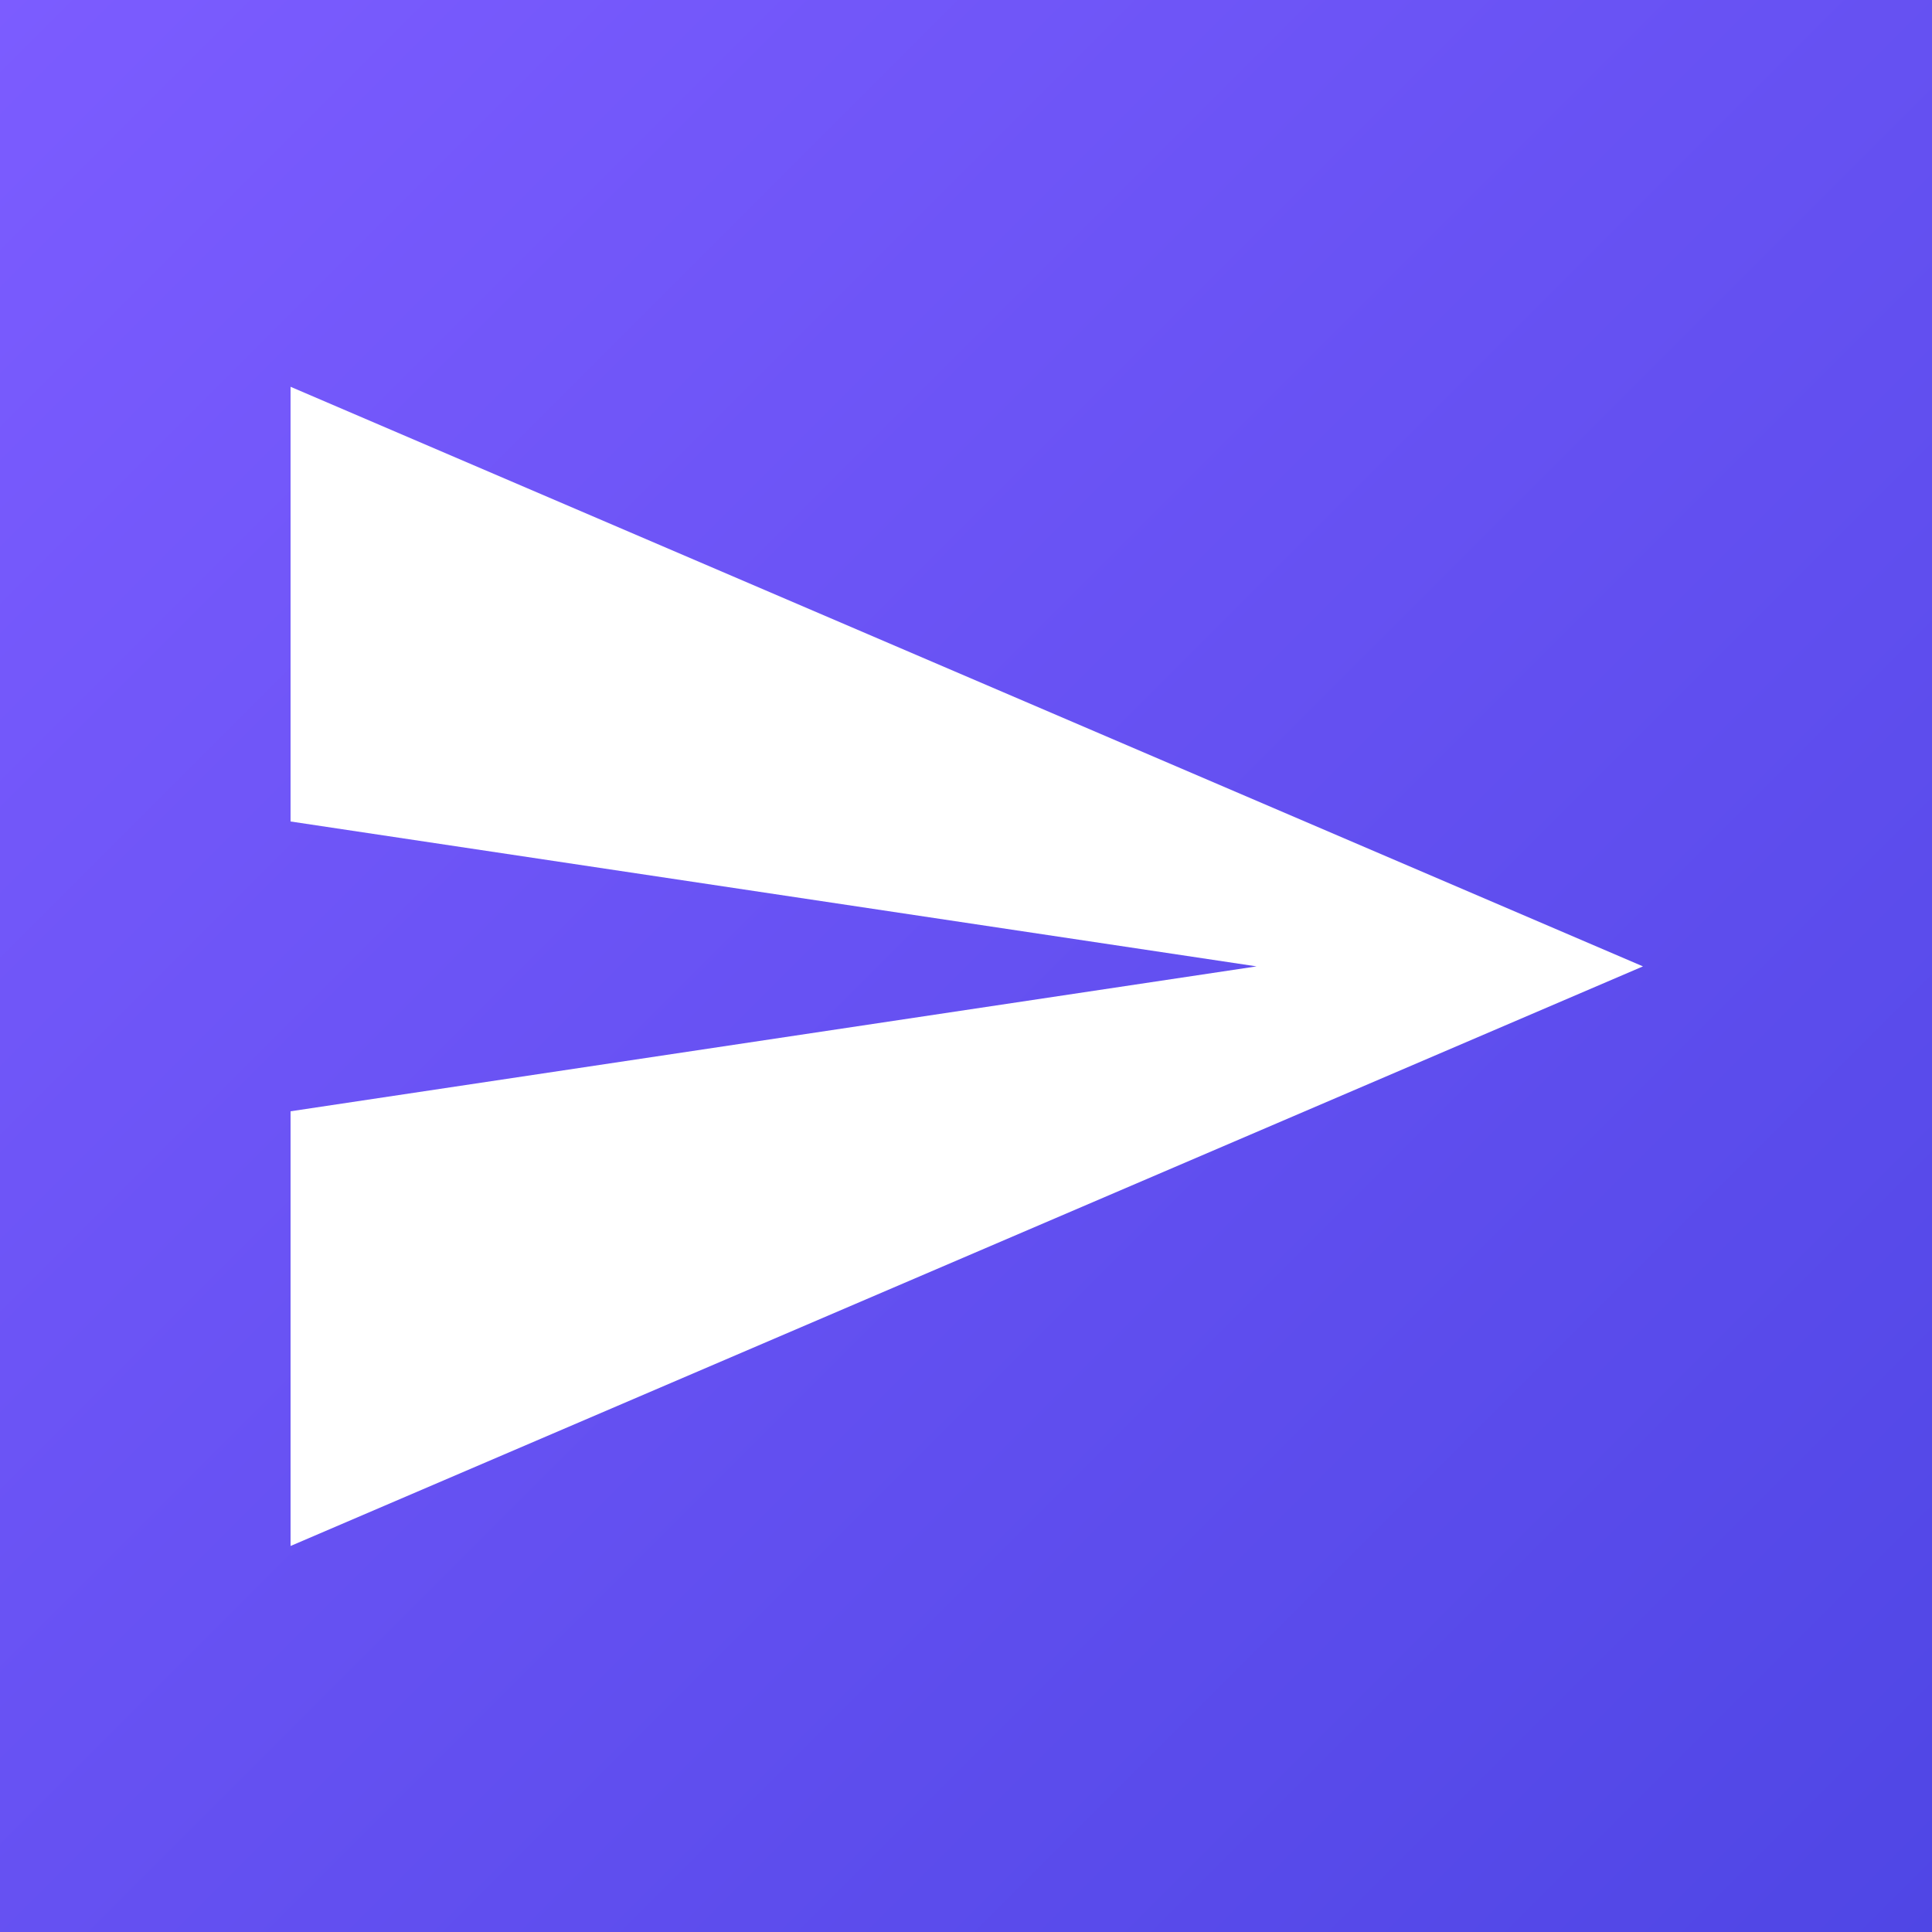
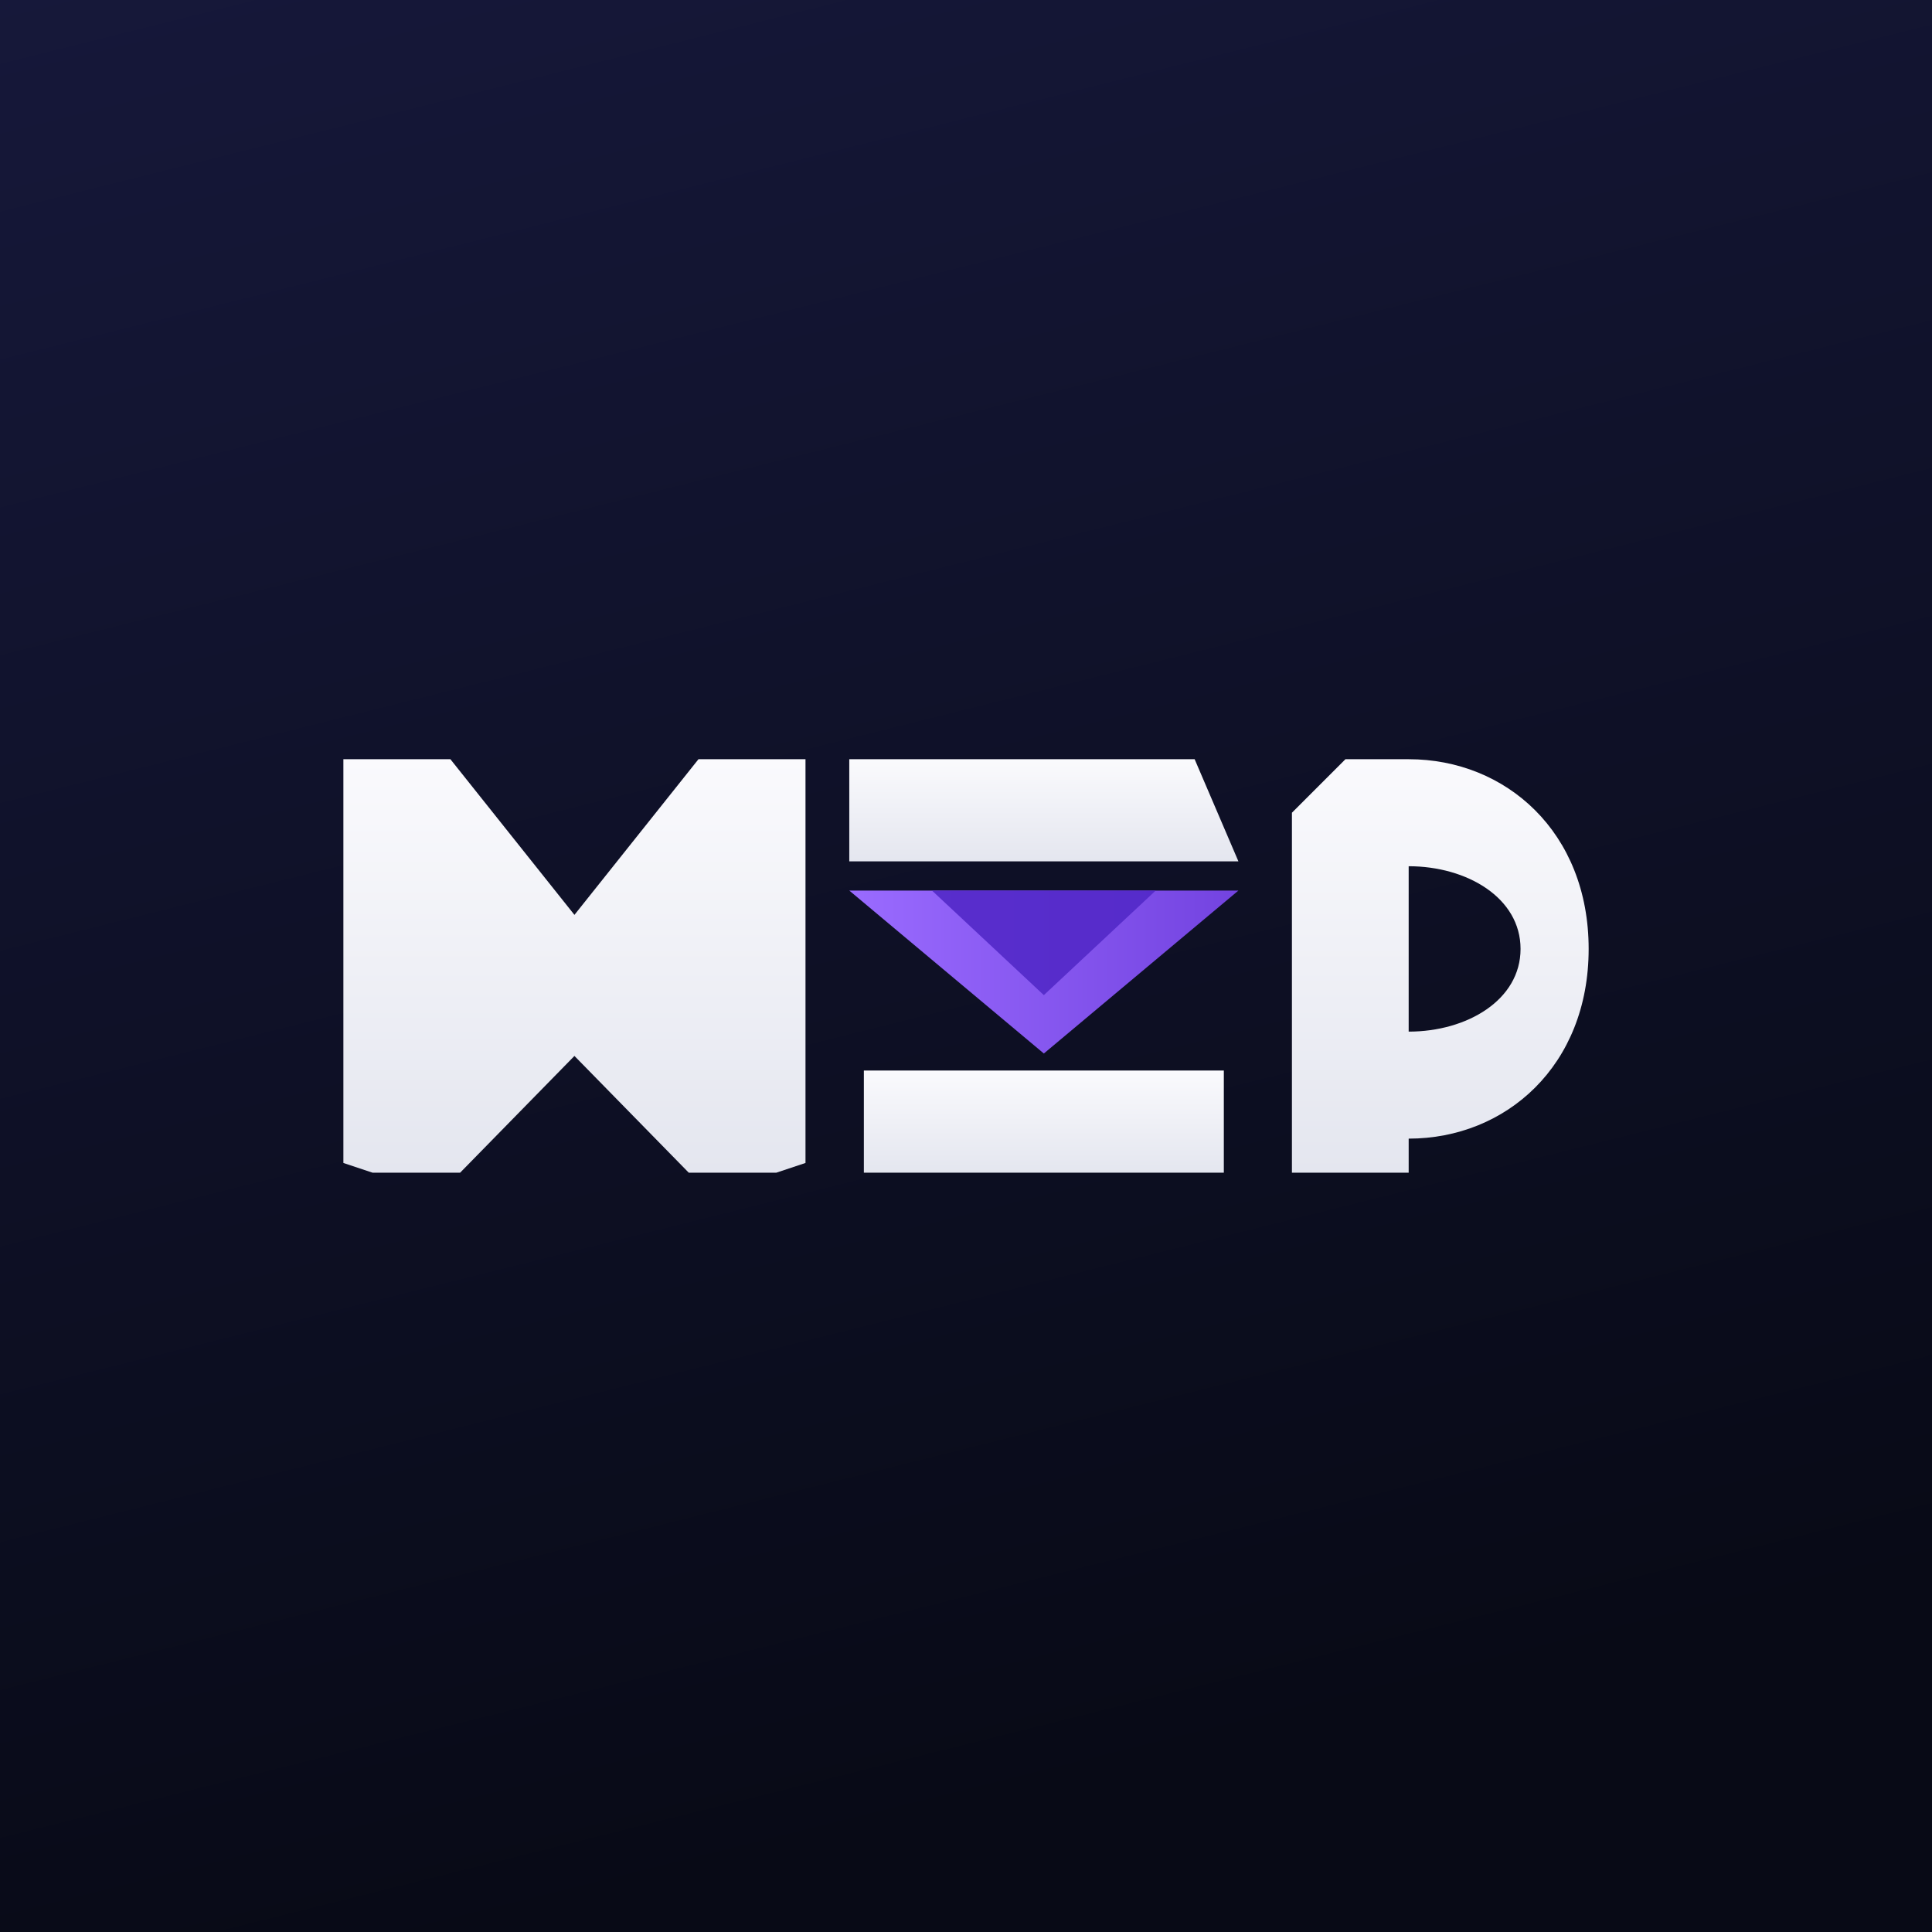
- <svg xmlns="http://www.w3.org/2000/svg" viewBox="0 0 1024 1024" role="img" aria-label="MepMail avatar">
+ <svg xmlns="http://www.w3.org/2000/svg" viewBox="0 0 1024 1024">
  <defs>
-     <linearGradient id="mm-g" x1="0" y1="0" x2="1" y2="1">
-       <stop offset="0" stop-color="#7C5CFF" />
-       <stop offset="1" stop-color="#4F46E5" />
+     <linearGradient id="avbg" x1="0" y1="0" x2="0.25" y2="1">
+       <stop offset="0" stop-color="#16183A" />
+       <stop offset="1" stop-color="#080A16" />
    </linearGradient>
  </defs>
-   <rect width="1024" height="1024" fill="url(#mm-g)" />
-   <g transform="translate(77.2 102.6) scale(6.4)">
-     <path d="M12 112 L124 64 L12 16 L12 52 L92 64 L12 76 Z" fill="#FFFFFF" />
+   <rect width="1024" height="1024" fill="url(#avbg)" />
+   <g transform="translate(182.0 402.4) scale(1.2891)">
+     <defs>
+       <linearGradient id="avsh" x1="0" y1="0" x2="0" y2="1">
+         <stop offset="0" stop-color="#FAFAFD" />
+         <stop offset="1" stop-color="#E4E6EF" />
+       </linearGradient>
+       <linearGradient id="avenv" x1="0" y1="0" x2="1" y2="0">
+         <stop offset="0" stop-color="#9A6BFF" />
+         <stop offset="1" stop-color="#7343E0" />
+       </linearGradient>
+     </defs>
+     <path d="M0,170 L0,0 L44,0 L95,64 L146,0 L190,0 L190,166 L178,170 L142,170 L95,122 L48,170 L12,170 L0,166 Z" fill="url(#avsh)" />
+     <path d="M208,0 L350,0 L368,42 L208,42 Z" fill="url(#avsh)" />
+     <path d="M214,128 L362,128 L362,170 L214,170 Z" fill="url(#avsh)" />
+     <path d="M208,54 L368,54 L288,121 Z" fill="url(#avenv)" />
+     <path d="M242,54 L334,54 L288,97 Z" fill="#5228C8" fill-opacity="0.9" />
+     <path d="M390,170 L390,22 L412,0 L438,0 C478,0 512,30 512,78 C512,126 478,156 438,156 L438,170 Z M438,44 C462,44 484,57 484,78 C484,99 462,112 438,112 Z" fill="url(#avsh)" fill-rule="evenodd" />
  </g>
</svg>
